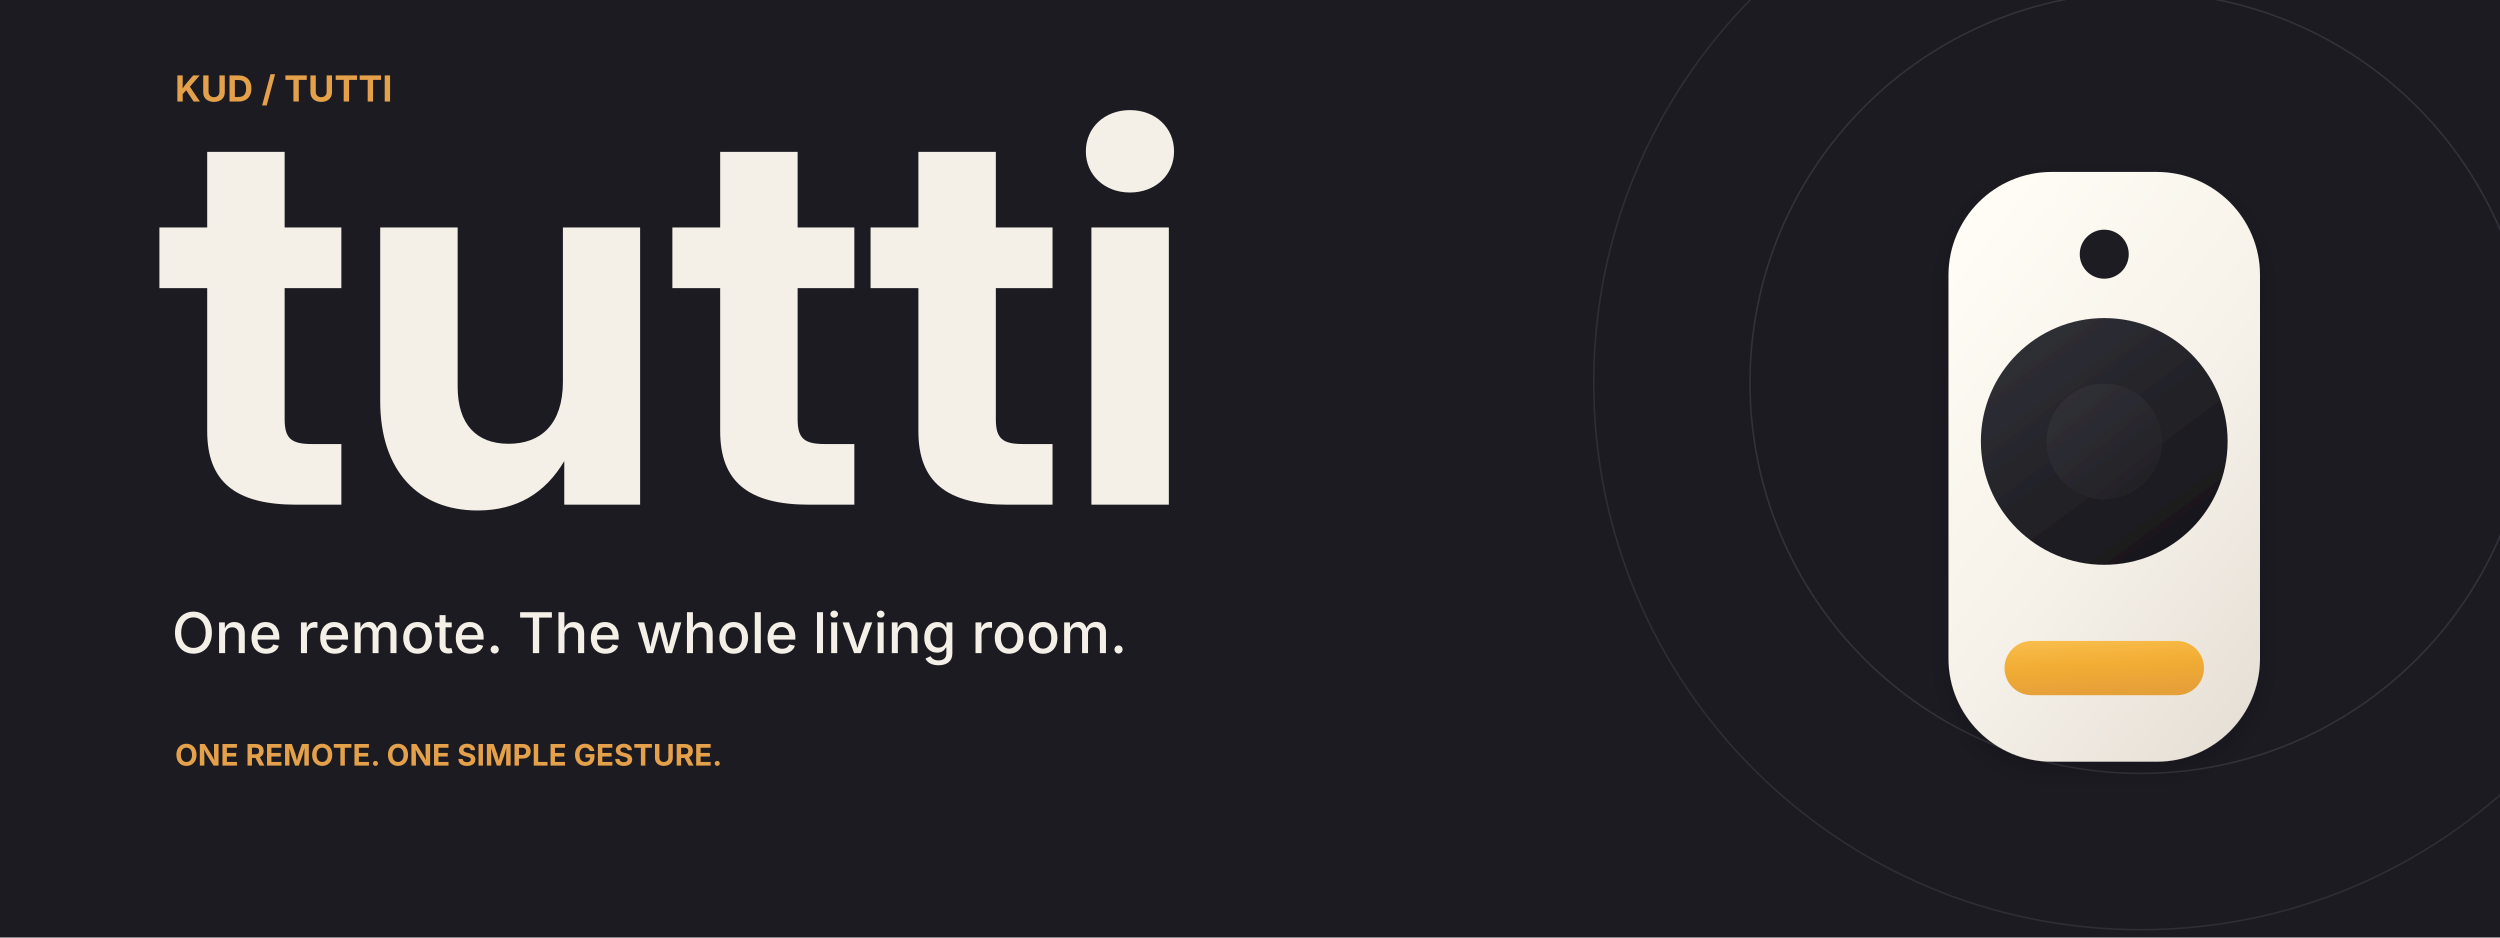
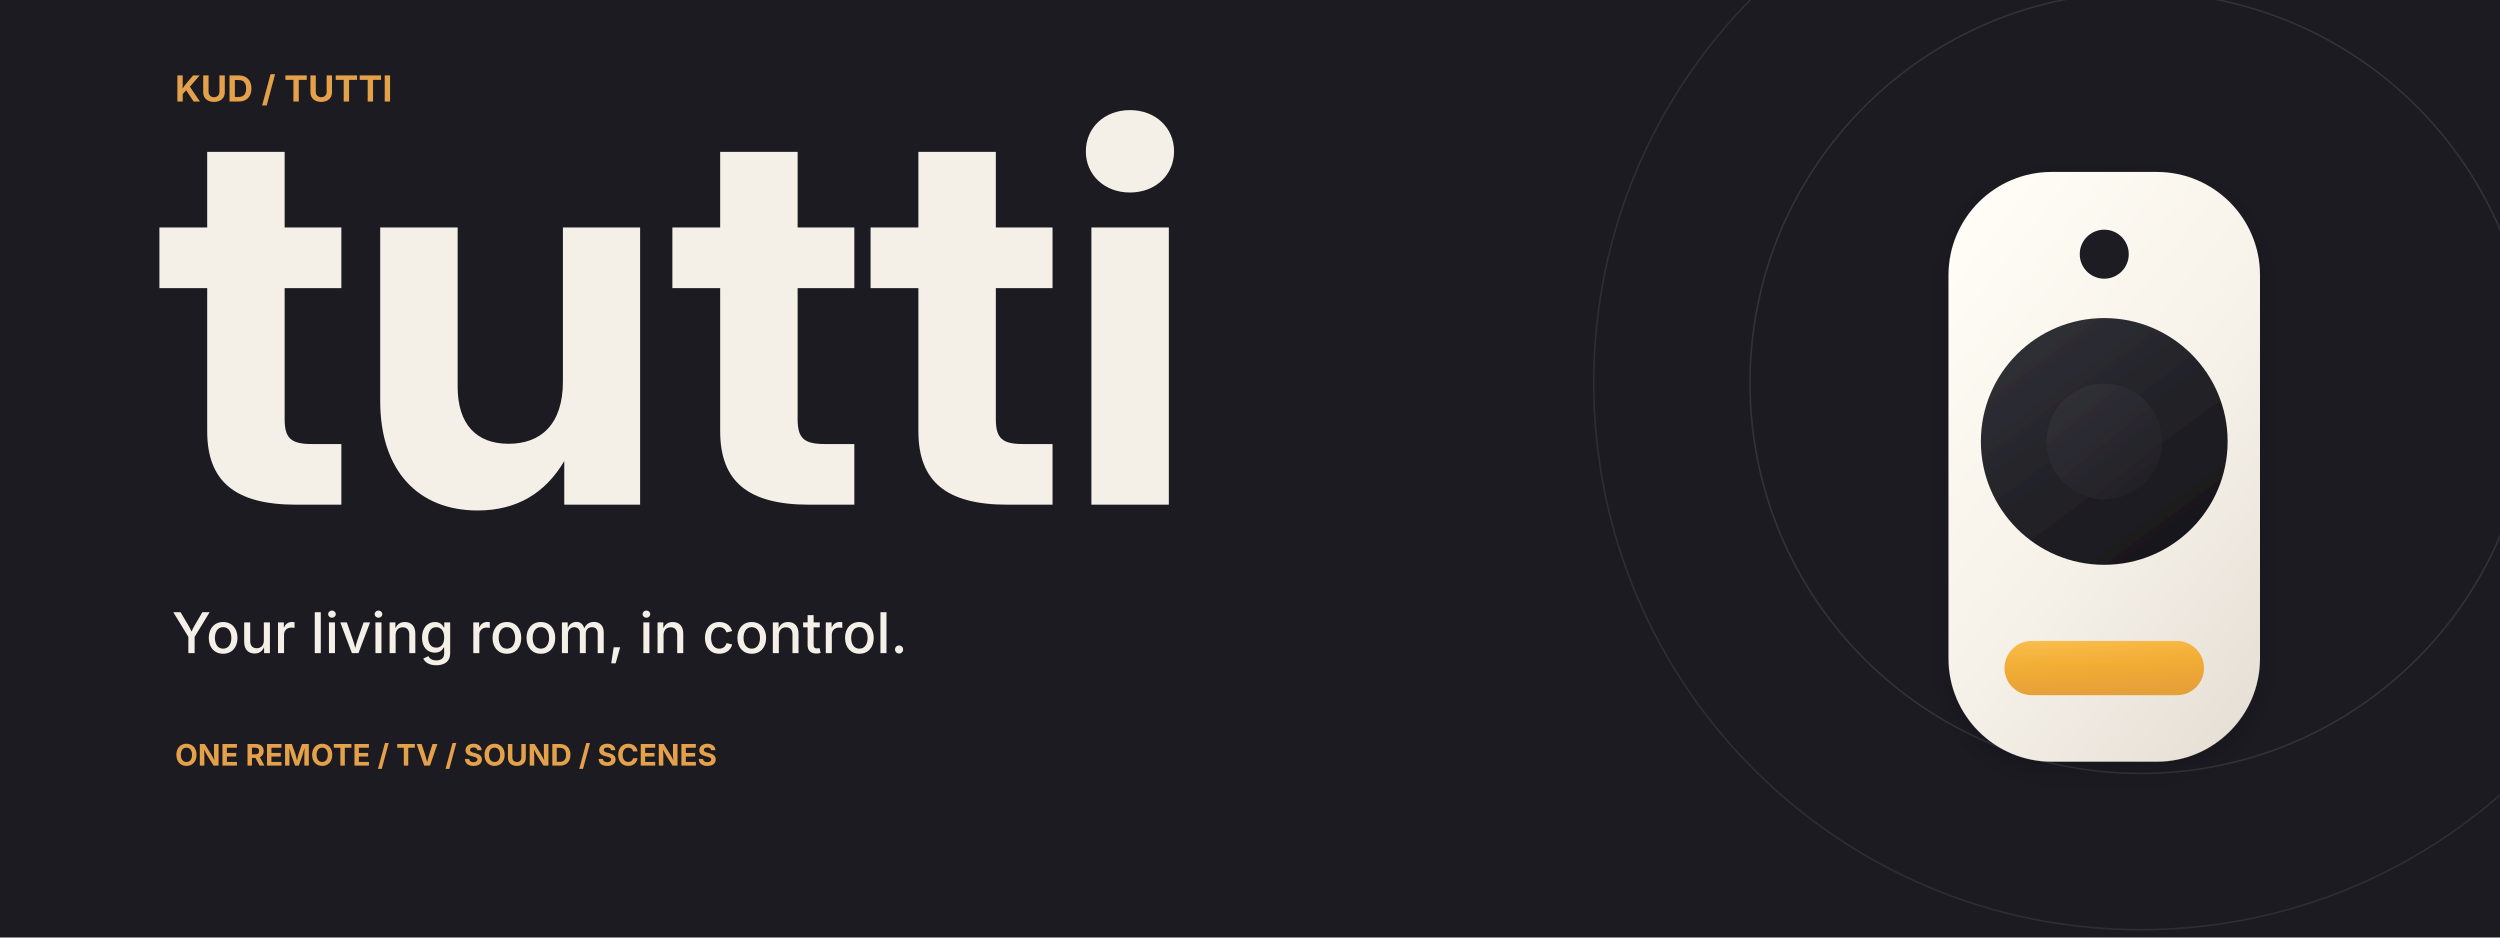
<svg xmlns="http://www.w3.org/2000/svg" viewBox="0 0 1600 600" width="1600" height="600">
  <defs>
    <linearGradient id="shell" x1=".15" y1="0" x2=".83" y2="1">
      <stop stop-color="#FFFDF6" />
      <stop offset=".57" stop-color="#F6F1E8" />
      <stop offset="1" stop-color="#E6E0D7" />
    </linearGradient>
    <linearGradient id="pad" x1=".16" y1="0" x2=".9" y2="1">
      <stop stop-color="#323138" />
      <stop offset=".55" stop-color="#212126" />
      <stop offset="1" stop-color="#151419" />
    </linearGradient>
    <linearGradient id="small" x1="0" y1="0" x2=".8" y2="1">
      <stop stop-color="#333239" />
      <stop offset="1" stop-color="#222126" />
    </linearGradient>
    <linearGradient id="amber" x1="0" y1="0" x2=".2" y2="1">
      <stop stop-color="#F9BE4D" />
      <stop offset=".5" stop-color="#F2AD34" />
      <stop offset="1" stop-color="#E6A039" />
    </linearGradient>
    <filter id="depth" x="-.25" y="-.1" width="1.5" height="1.4">
      <feDropShadow dx="0" dy="5" stdDeviation="7" flood-color="#000" flood-opacity=".2" />
    </filter>
  </defs>
  <rect x="0" y="0" width="1600" height="600" rx="0" fill="#1C1B22" />
  <circle cx="1370" cy="245" r="350" fill="none" stroke="#302D35" />
  <circle cx="1370" cy="245" r="250" fill="none" stroke="#34313A" />
  <g transform="translate(1060 7) scale(1.12)">
    <g filter="url(#depth)">
      <rect x="167" y="92" width="178" height="337" rx="59" fill="url(#shell)" />
      <circle cx="256" cy="139" r="14" fill="#1C1B22" />
      <circle cx="256" cy="246" r="70.5" fill="url(#pad)" />
      <circle cx="256" cy="246" r="33" fill="url(#small)" />
      <rect x="199" y="360" width="114" height="31" rx="15.5" fill="url(#amber)" />
    </g>
  </g>
  <text x="112" y="65" fill="#E5A14A" font-family="Inter,Arial,sans-serif" font-weight="700" font-size="23">KUD / TUTTI</text>
  <path d="M77.076,-114.469 L53.662,-114.469 L53.662,-145.688 L21.68,-145.688 L21.68,-114.469 L1.943,-114.469 L1.943,-89.424 L21.68,-89.424 L21.68,-30.352 C21.68,-9.539 33.265,-0.000 58.414,-0.000 L77.076,-0.0 L77.076,-25.044 L64.831,-25.044 C56.159,-25.044 53.662,-27.542 53.662,-35.347 L53.662,-89.424 L77.076,-89.424 L77.076,-114.469 Z M133.317,2.393 C149.794,2.393 161.414,-4.995 169.115,-18.003 L169.115,-0.0 L200.437,-0.0 L200.437,-114.469 L168.56,-114.469 L168.56,-50.852 C168.56,-33.057 159.333,-25.148 146.117,-25.148 C132.797,-25.148 125.096,-33.265 125.096,-48.667 L125.096,-114.469 L93.114,-114.469 L93.114,-42.804 C93.114,-13.875 108.932,2.393 133.317,2.393 Z M288.886,-114.469 L265.472,-114.469 L265.472,-145.688 L233.49,-145.688 L233.49,-114.469 L213.753,-114.469 L213.753,-89.424 L233.49,-89.424 L233.49,-30.352 C233.49,-9.539 245.076,-0.000 270.224,-0.000 L288.886,-0.0 L288.886,-25.044 L276.641,-25.044 C267.97,-25.044 265.472,-27.542 265.472,-35.347 L265.472,-89.424 L288.886,-89.424 L288.886,-114.469 Z M370.727,-114.469 L347.313,-114.469 L347.313,-145.688 L315.331,-145.688 L315.331,-114.469 L295.594,-114.469 L295.594,-89.424 L315.331,-89.424 L315.331,-30.352 C315.331,-9.539 326.917,-0.000 352.065,-0.000 L370.727,-0.0 L370.727,-25.044 L358.482,-25.044 C349.81,-25.044 347.313,-27.542 347.313,-35.347 L347.313,-89.424 L370.727,-89.424 L370.727,-114.469 Z M386.766,-0.0 L418.748,-0.0 L418.748,-114.469 L386.766,-114.469 L386.766,-0.0 Z M402.687,-128.899 C413.232,-128.899 420.898,-136.148 420.898,-145.896 C420.898,-155.678 413.232,-162.927 402.687,-162.927 C392.177,-162.927 384.476,-155.678 384.476,-145.896 C384.476,-136.148 392.177,-128.899 402.687,-128.899 Z" transform="translate(99 323) scale(1.55)" fill="#F4EFE7" />
-   <text x="110" y="418" fill="#F4EFE7" font-family="Inter,Arial,sans-serif" font-weight="500" font-size="36">One remote. The whole living room.</text>
-   <text x="112" y="490" fill="#E5A14A" font-family="Inter,Arial,sans-serif" font-weight="700" font-size="19">ONE REMOTE. ONE SIMPLE GESTURE.</text>
+   <text x="110" y="418" fill="#F4EFE7" font-family="Inter,Arial,sans-serif" font-weight="500" font-size="36">Your living room, in control.</text>
+   <text x="112" y="490" fill="#E5A14A" font-family="Inter,Arial,sans-serif" font-weight="700" font-size="19">ONE REMOTE  /  TV  /  SOUND  /  SCENES</text>
</svg>
